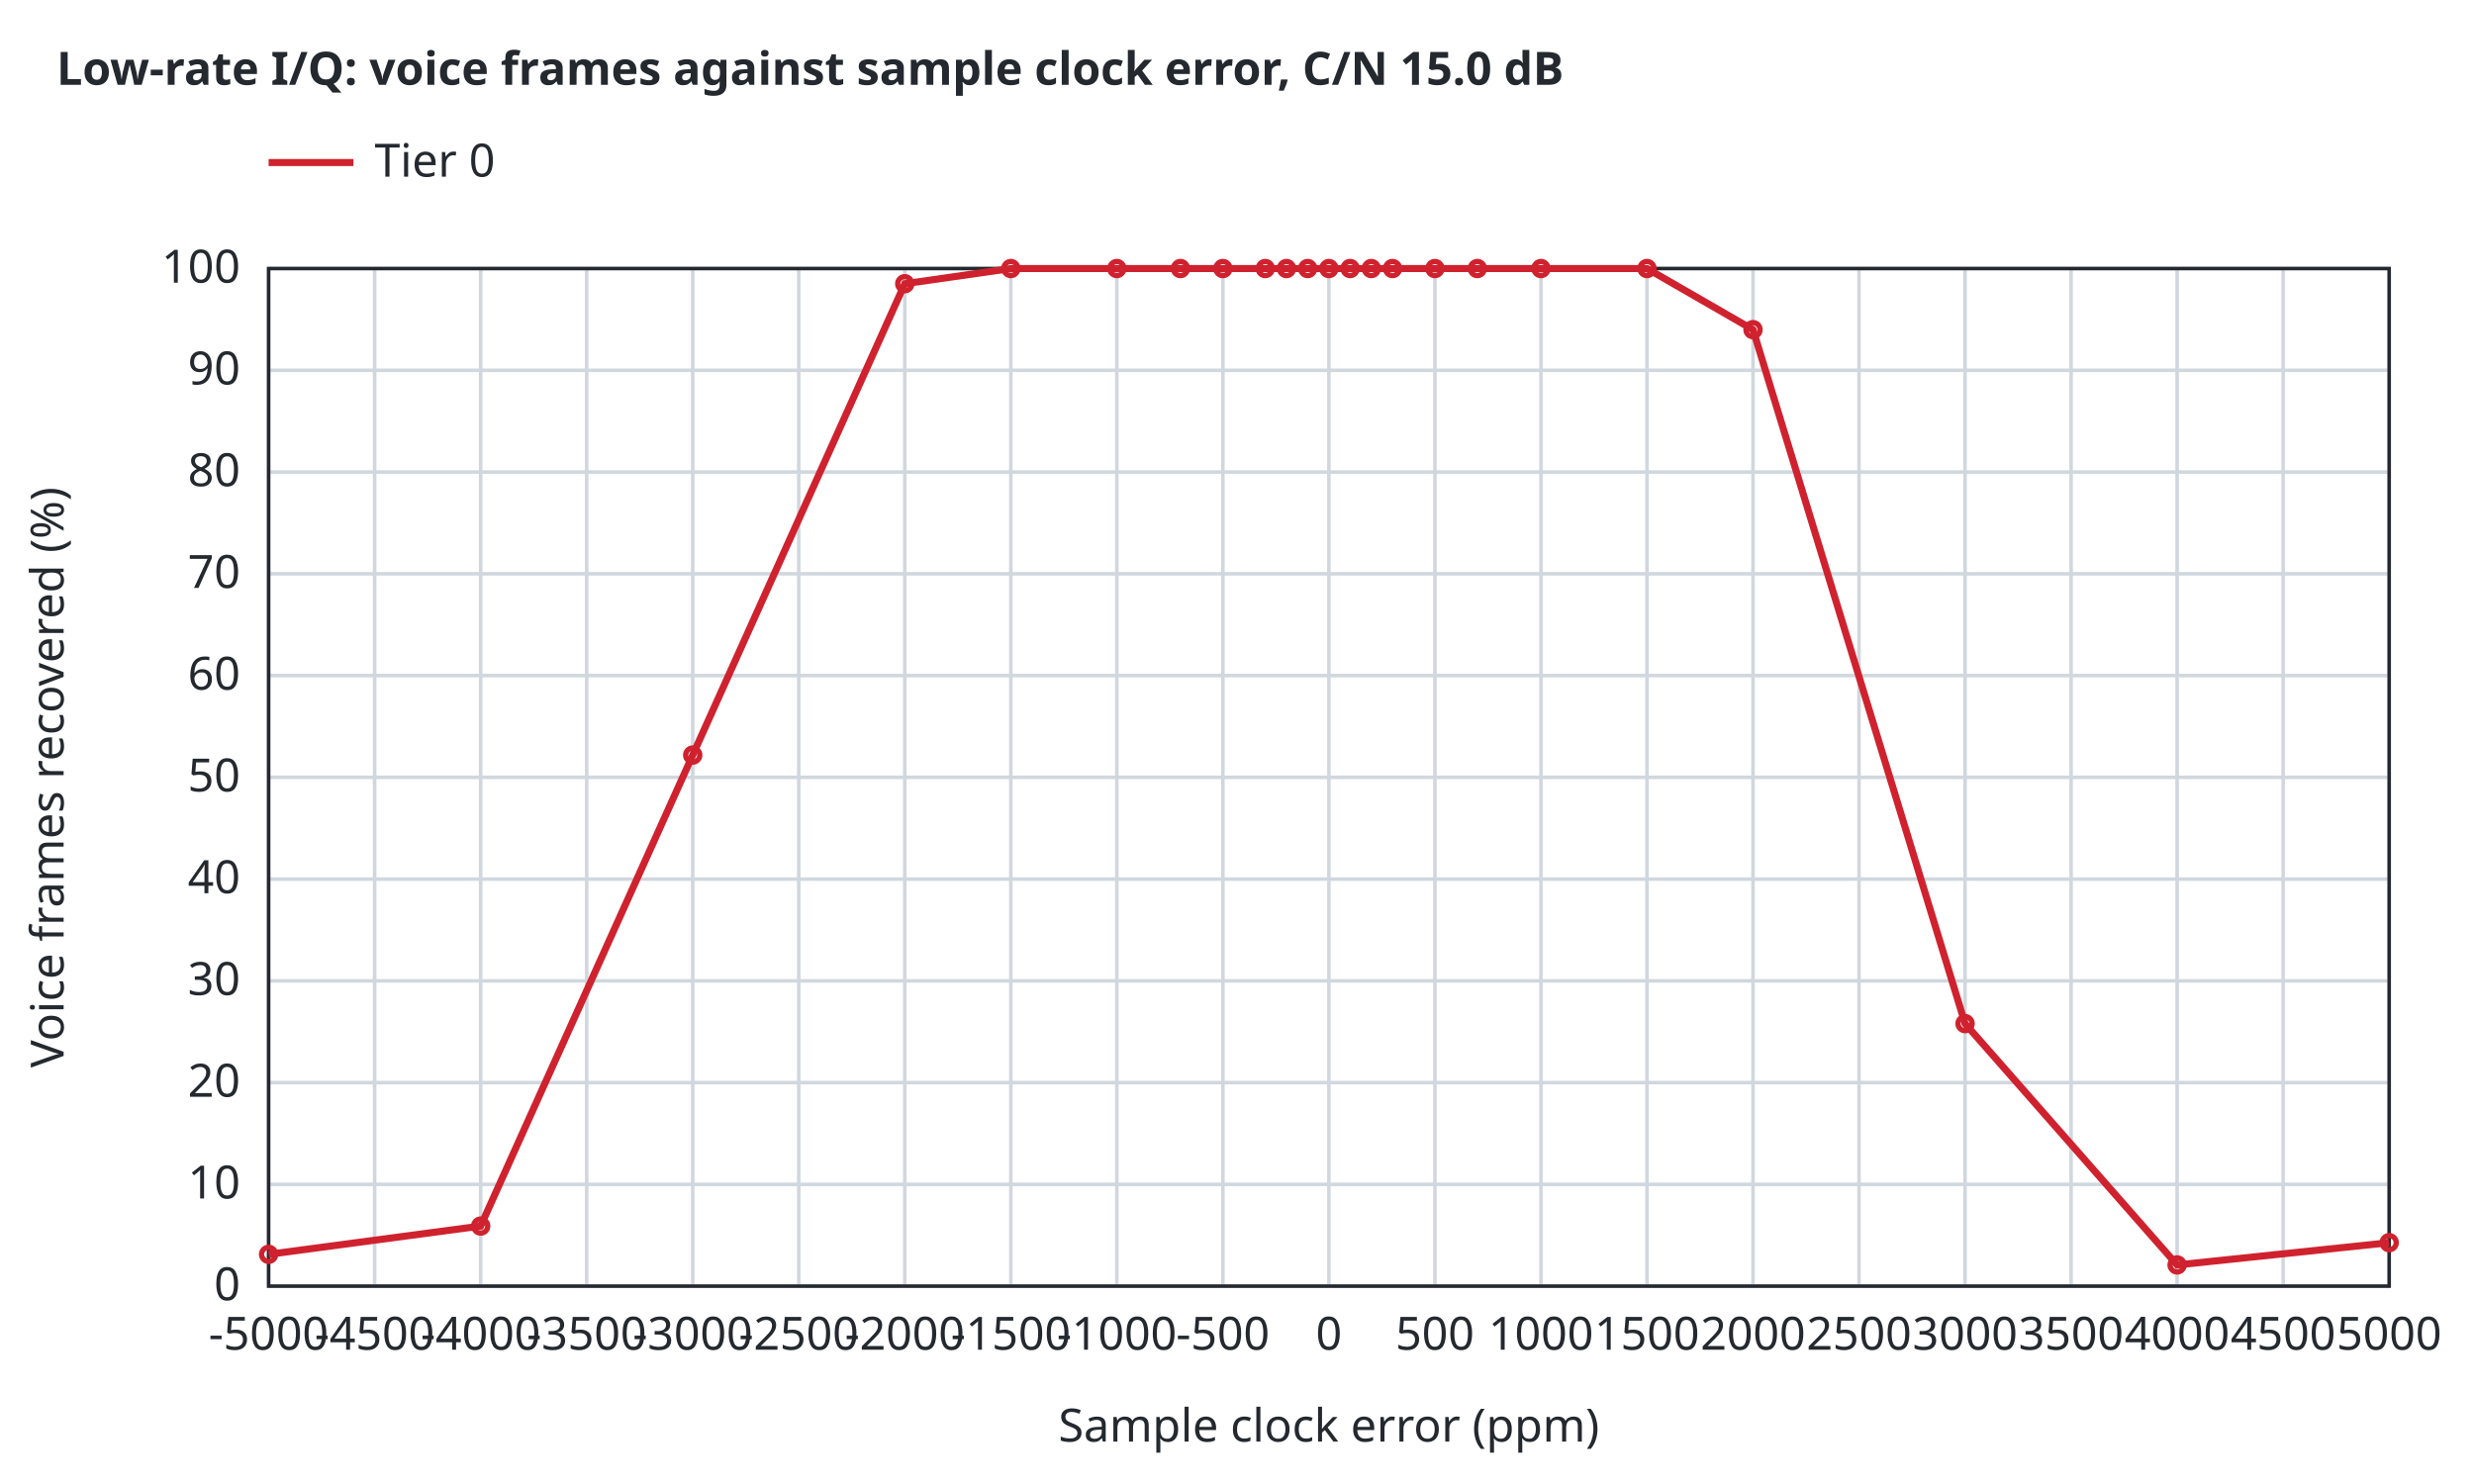
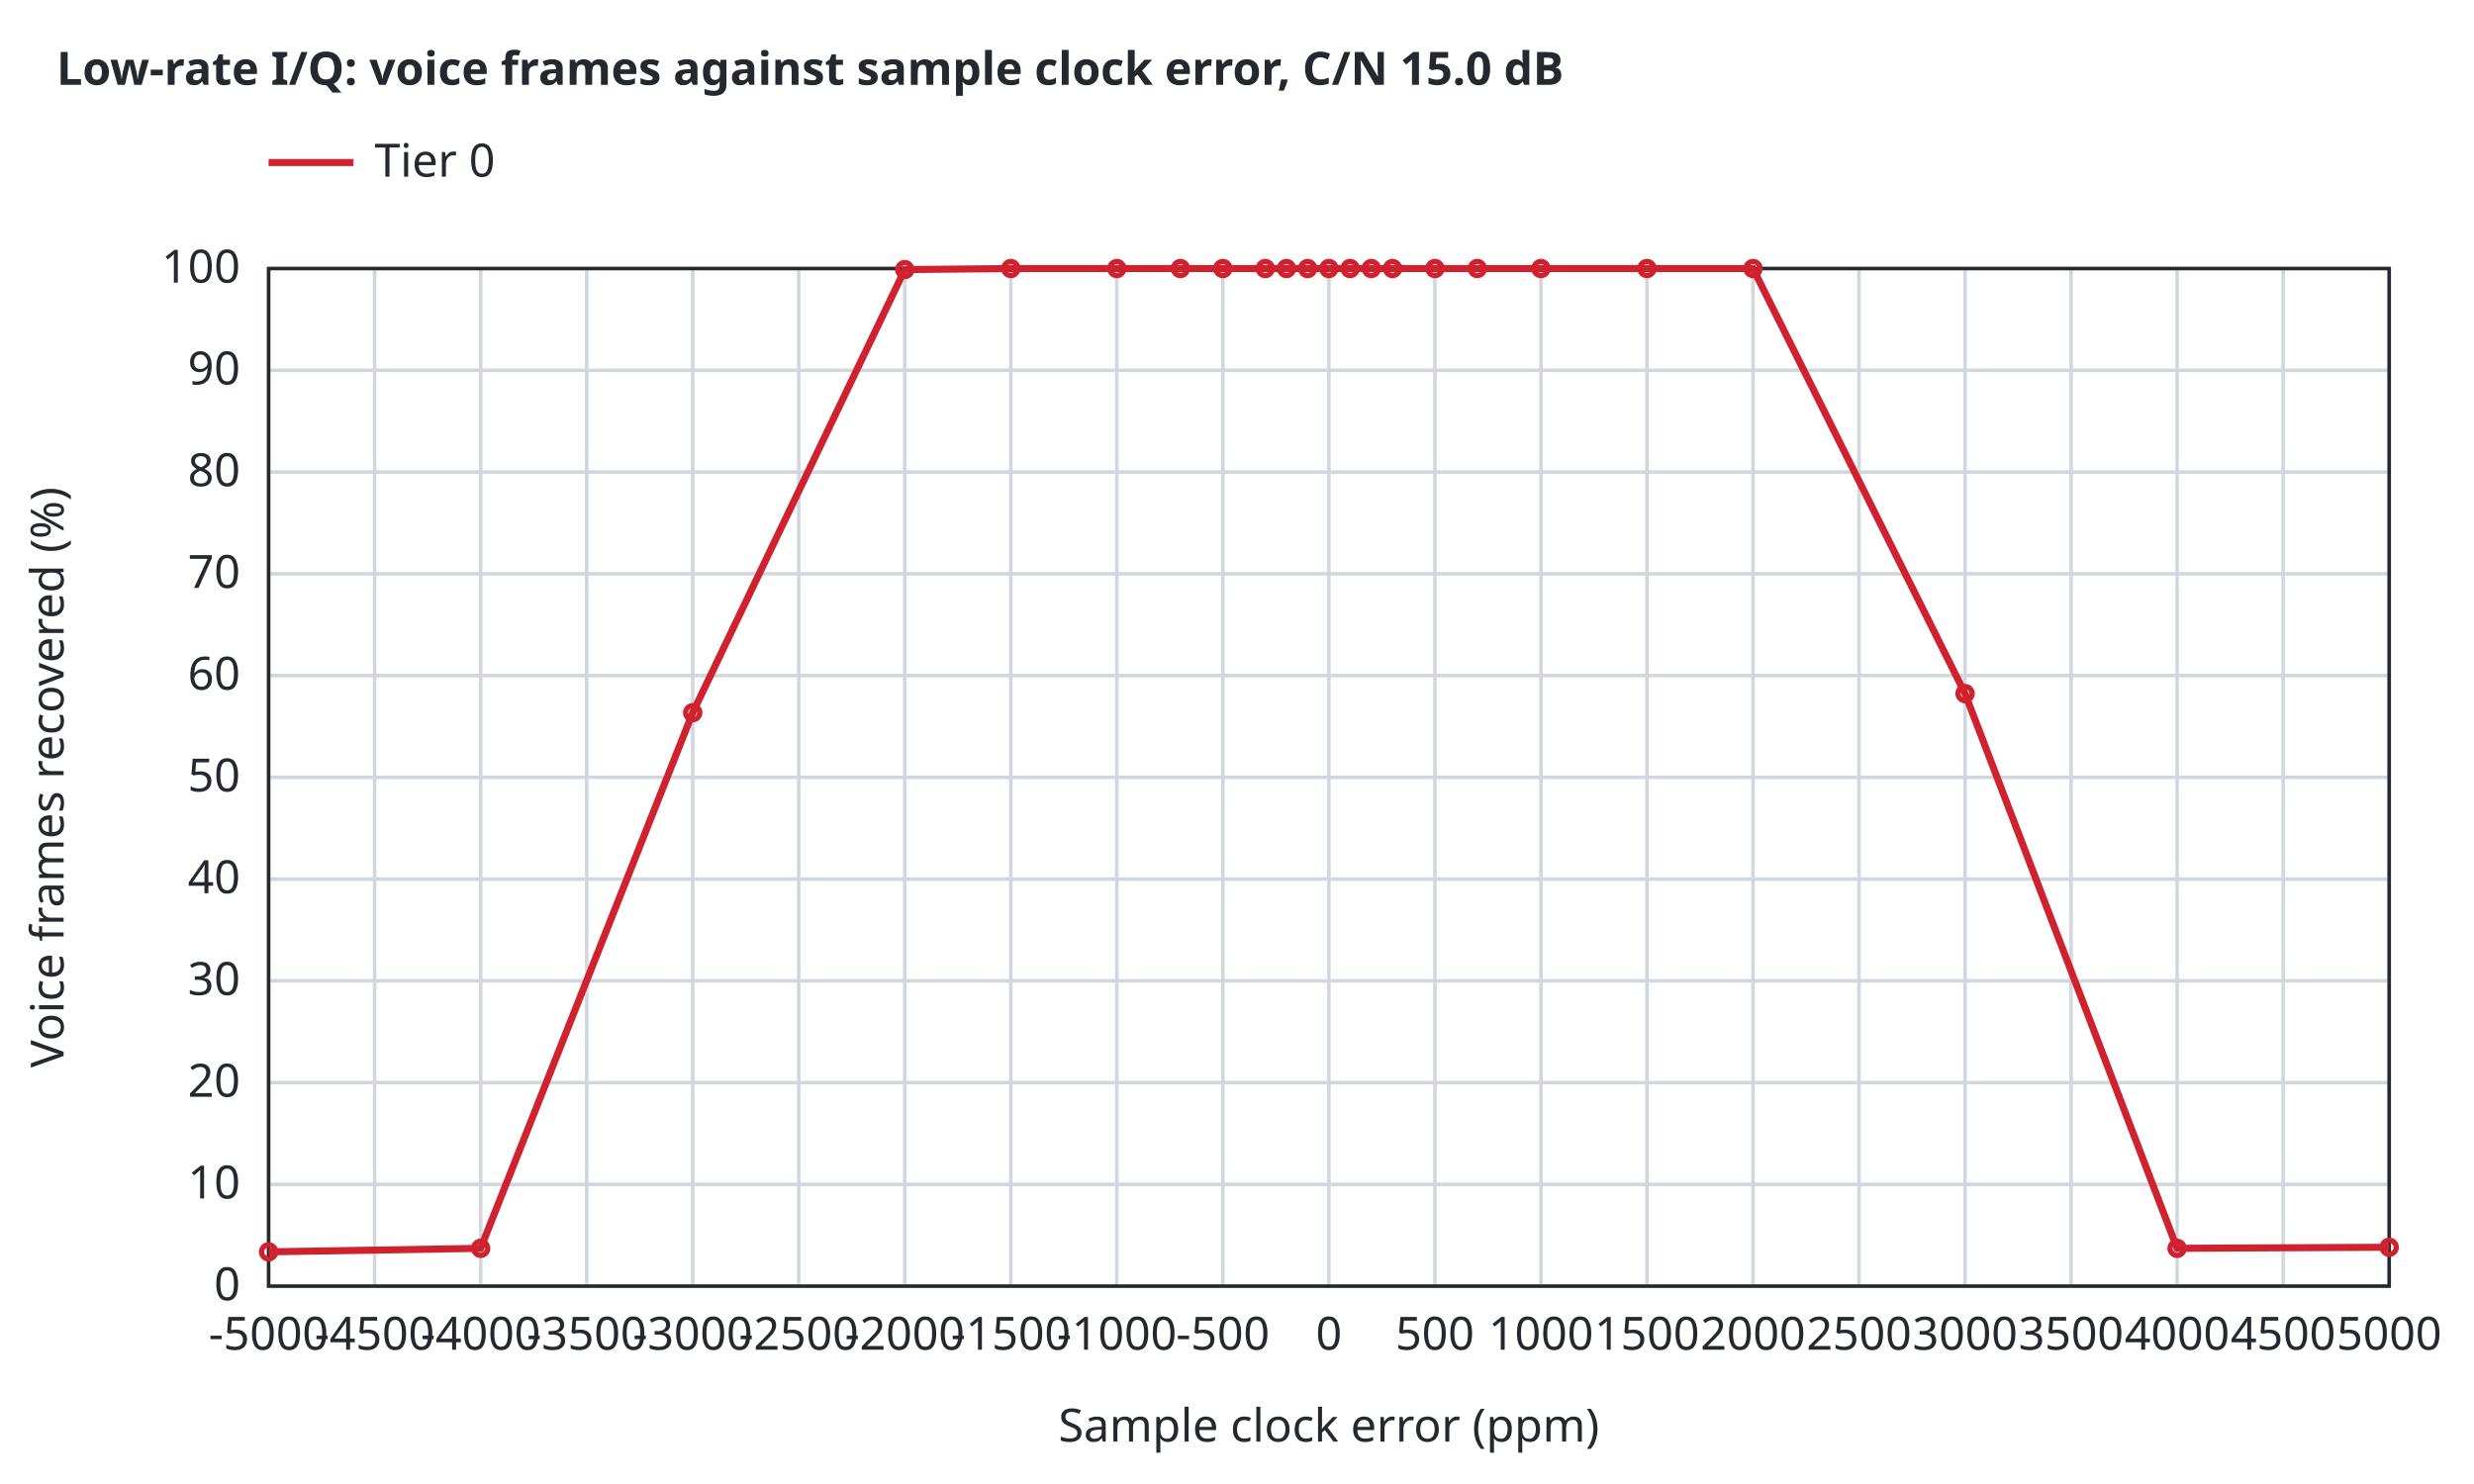
<svg xmlns="http://www.w3.org/2000/svg" width="700" height="420" viewBox="0 0 700 420">
  <style>text{font-family:sans-serif;font-size:13px;fill:#24292f}.t{font-weight:600}.bg{fill:#ffffff}.ax{stroke:#24292f;stroke-width:1;fill:none}.gr{stroke:#d0d7de;stroke-width:1}.mi{stroke:#eaeef2;stroke-width:1}.r0{stroke:#6e7781}.r1{stroke:#bc4c00}.r2{stroke:#8250df}.r3{stroke:#1b7c83}.r4{stroke:#9a6700}.s1{stroke:#cf222e}.s2{stroke:#0969da}.s3{stroke:#1a7f37}.s4{stroke:#9a6700}.q0{fill:#6e7781}.q1{fill:#bc4c00}.q2{fill:#8250df}.f1{fill:#cf222e}.f2{fill:#0969da}.f3{fill:#1a7f37}.f4{fill:#9a6700}.l{fill:none;stroke-width:2}.p{fill:none;stroke-width:1.5}.e{fill:none;stroke-width:1;stroke-opacity:.25}@media (prefers-color-scheme:dark){text{fill:#e6edf3}.bg{fill:#0d1117}.ax{stroke:#8b949e}.gr{stroke:#30363d}.mi{stroke:#21262d}.r0{stroke:#8b949e}.r1{stroke:#f0883e}.r2{stroke:#d2a8ff}.r3{stroke:#39c5cf}.r4{stroke:#d29922}.s1{stroke:#ff7b72}.s2{stroke:#58a6ff}.s3{stroke:#3fb950}.s4{stroke:#d29922}.q0{fill:#8b949e}.q1{fill:#f0883e}.q2{fill:#d2a8ff}.f1{fill:#ff7b72}.f2{fill:#58a6ff}.f3{fill:#3fb950}.f4{fill:#d29922}}</style>
  <rect class="bg" width="100%" height="100%" />
  <text class="t" x="16" y="24">Low-rate I/Q: voice frames against sample clock error, C/N 15.0 dB</text>
  <line class="gr" x1="76.0" y1="364.0" x2="76.0" y2="76.0" />
  <text x="76.0" y="382.0" text-anchor="middle">-5000</text>
  <line class="gr" x1="106.0" y1="364.0" x2="106.0" y2="76.0" />
  <text x="106.0" y="382.0" text-anchor="middle">-4500</text>
  <line class="gr" x1="136.0" y1="364.0" x2="136.0" y2="76.0" />
  <text x="136.0" y="382.0" text-anchor="middle">-4000</text>
  <line class="gr" x1="166.0" y1="364.0" x2="166.0" y2="76.0" />
  <text x="166.0" y="382.0" text-anchor="middle">-3500</text>
  <line class="gr" x1="196.0" y1="364.0" x2="196.0" y2="76.0" />
  <text x="196.0" y="382.0" text-anchor="middle">-3000</text>
  <line class="gr" x1="226.0" y1="364.0" x2="226.0" y2="76.0" />
  <text x="226.0" y="382.0" text-anchor="middle">-2500</text>
  <line class="gr" x1="256.0" y1="364.0" x2="256.0" y2="76.0" />
  <text x="256.0" y="382.0" text-anchor="middle">-2000</text>
  <line class="gr" x1="286.0" y1="364.0" x2="286.0" y2="76.0" />
  <text x="286.0" y="382.0" text-anchor="middle">-1500</text>
  <line class="gr" x1="316.0" y1="364.0" x2="316.0" y2="76.0" />
  <text x="316.0" y="382.0" text-anchor="middle">-1000</text>
  <line class="gr" x1="346.0" y1="364.0" x2="346.0" y2="76.0" />
  <text x="346.0" y="382.0" text-anchor="middle">-500</text>
  <line class="gr" x1="376.0" y1="364.0" x2="376.0" y2="76.0" />
  <text x="376.0" y="382.0" text-anchor="middle">0</text>
  <line class="gr" x1="406.0" y1="364.0" x2="406.0" y2="76.0" />
  <text x="406.0" y="382.0" text-anchor="middle">500</text>
  <line class="gr" x1="436.0" y1="364.0" x2="436.0" y2="76.0" />
  <text x="436.0" y="382.0" text-anchor="middle">1000</text>
  <line class="gr" x1="466.0" y1="364.0" x2="466.0" y2="76.0" />
  <text x="466.0" y="382.0" text-anchor="middle">1500</text>
  <line class="gr" x1="496.0" y1="364.0" x2="496.0" y2="76.0" />
  <text x="496.0" y="382.0" text-anchor="middle">2000</text>
  <line class="gr" x1="526.0" y1="364.0" x2="526.0" y2="76.0" />
  <text x="526.0" y="382.0" text-anchor="middle">2500</text>
  <line class="gr" x1="556.0" y1="364.0" x2="556.0" y2="76.0" />
  <text x="556.0" y="382.0" text-anchor="middle">3000</text>
  <line class="gr" x1="586.0" y1="364.0" x2="586.0" y2="76.0" />
  <text x="586.0" y="382.0" text-anchor="middle">3500</text>
  <line class="gr" x1="616.0" y1="364.0" x2="616.0" y2="76.0" />
  <text x="616.0" y="382.0" text-anchor="middle">4000</text>
  <line class="gr" x1="646.0" y1="364.0" x2="646.0" y2="76.0" />
  <text x="646.0" y="382.0" text-anchor="middle">4500</text>
  <line class="gr" x1="676.0" y1="364.0" x2="676.0" y2="76.0" />
  <text x="676.0" y="382.0" text-anchor="middle">5000</text>
  <line class="gr" x1="76.0" y1="364.0" x2="676.0" y2="364.0" />
  <text x="68.0" y="368.0" text-anchor="end">0</text>
  <line class="gr" x1="76.0" y1="335.2" x2="676.0" y2="335.2" />
  <text x="68.0" y="339.2" text-anchor="end">10</text>
  <line class="gr" x1="76.0" y1="306.4" x2="676.0" y2="306.4" />
  <text x="68.0" y="310.4" text-anchor="end">20</text>
  <line class="gr" x1="76.0" y1="277.6" x2="676.0" y2="277.6" />
  <text x="68.0" y="281.6" text-anchor="end">30</text>
  <line class="gr" x1="76.0" y1="248.8" x2="676.0" y2="248.8" />
  <text x="68.0" y="252.8" text-anchor="end">40</text>
  <line class="gr" x1="76.0" y1="220.0" x2="676.0" y2="220.0" />
  <text x="68.0" y="224.0" text-anchor="end">50</text>
  <line class="gr" x1="76.0" y1="191.2" x2="676.0" y2="191.2" />
  <text x="68.0" y="195.2" text-anchor="end">60</text>
  <line class="gr" x1="76.0" y1="162.4" x2="676.0" y2="162.4" />
  <text x="68.0" y="166.4" text-anchor="end">70</text>
  <line class="gr" x1="76.0" y1="133.6" x2="676.0" y2="133.6" />
  <text x="68.0" y="137.6" text-anchor="end">80</text>
  <line class="gr" x1="76.0" y1="104.8" x2="676.0" y2="104.8" />
  <text x="68.0" y="108.8" text-anchor="end">90</text>
  <line class="gr" x1="76.0" y1="76.0" x2="676.0" y2="76.0" />
  <text x="68.0" y="80.0" text-anchor="end">100</text>
  <rect class="ax" x="76.0" y="76.0" width="600.0" height="288.0" />
  <text x="376.0" y="408.0" text-anchor="middle">Sample clock error (ppm)</text>
  <text x="18" y="220.0" text-anchor="middle" transform="rotate(-90 18 220.0)">Voice frames recovered (%)</text>
-   <path class="l s1" d="M76.0,355.0 L136.0,347.0 L196.0,213.7 L256.0,80.3 L286.0,76.0 L316.0,76.0 L334.0,76.0 L346.0,76.0 L358.0,76.0 L364.0,76.0 L370.0,76.0 L376.0,76.0 L382.0,76.0 L388.0,76.0 L394.0,76.0 L406.0,76.0 L418.0,76.0 L436.0,76.0 L466.0,76.0 L496.0,93.3 L556.0,289.7 L616.0,358.0 L676.0,351.7" />
-   <circle class="p s1" cx="76.0" cy="355.0" r="2" />
-   <circle class="p s1" cx="136.0" cy="347.0" r="2" />
-   <circle class="p s1" cx="196.0" cy="213.7" r="2" />
-   <circle class="p s1" cx="256.0" cy="80.3" r="2" />
+   <path class="l s1" d="M76.0,354.3 L136.0,353.3 L196.0,201.7 L256.0,76.3 L286.0,76.0 L316.0,76.0 L334.0,76.0 L346.0,76.0 L358.0,76.0 L364.0,76.0 L370.0,76.0 L376.0,76.0 L382.0,76.0 L388.0,76.0 L394.0,76.0 L406.0,76.0 L418.0,76.0 L436.0,76.0 L466.0,76.0 L496.0,76.0 L556.0,196.3 L616.0,353.3 L676.0,353.0" />
+   <circle class="p s1" cx="76.0" cy="354.3" r="2" />
+   <circle class="p s1" cx="136.0" cy="353.3" r="2" />
+   <circle class="p s1" cx="196.0" cy="201.7" r="2" />
+   <circle class="p s1" cx="256.0" cy="76.3" r="2" />
  <circle class="p s1" cx="286.0" cy="76.0" r="2" />
  <circle class="p s1" cx="316.0" cy="76.0" r="2" />
  <circle class="p s1" cx="334.0" cy="76.0" r="2" />
  <circle class="p s1" cx="346.0" cy="76.0" r="2" />
  <circle class="p s1" cx="358.0" cy="76.0" r="2" />
  <circle class="p s1" cx="364.0" cy="76.0" r="2" />
  <circle class="p s1" cx="370.0" cy="76.0" r="2" />
  <circle class="p s1" cx="376.0" cy="76.0" r="2" />
  <circle class="p s1" cx="382.0" cy="76.0" r="2" />
  <circle class="p s1" cx="388.0" cy="76.0" r="2" />
  <circle class="p s1" cx="394.0" cy="76.0" r="2" />
  <circle class="p s1" cx="406.0" cy="76.0" r="2" />
  <circle class="p s1" cx="418.0" cy="76.0" r="2" />
  <circle class="p s1" cx="436.0" cy="76.0" r="2" />
  <circle class="p s1" cx="466.0" cy="76.0" r="2" />
-   <circle class="p s1" cx="496.0" cy="93.3" r="2" />
-   <circle class="p s1" cx="556.0" cy="289.7" r="2" />
-   <circle class="p s1" cx="616.0" cy="358.0" r="2" />
-   <circle class="p s1" cx="676.0" cy="351.7" r="2" />
+   <circle class="p s1" cx="496.0" cy="76.0" r="2" />
+   <circle class="p s1" cx="556.0" cy="196.3" r="2" />
+   <circle class="p s1" cx="616.0" cy="353.3" r="2" />
+   <circle class="p s1" cx="676.0" cy="353.0" r="2" />
  <line class="l s1" x1="76.0" y1="46.0" x2="100.0" y2="46.0" />
  <text x="106.0" y="50.0">Tier 0</text>
</svg>
